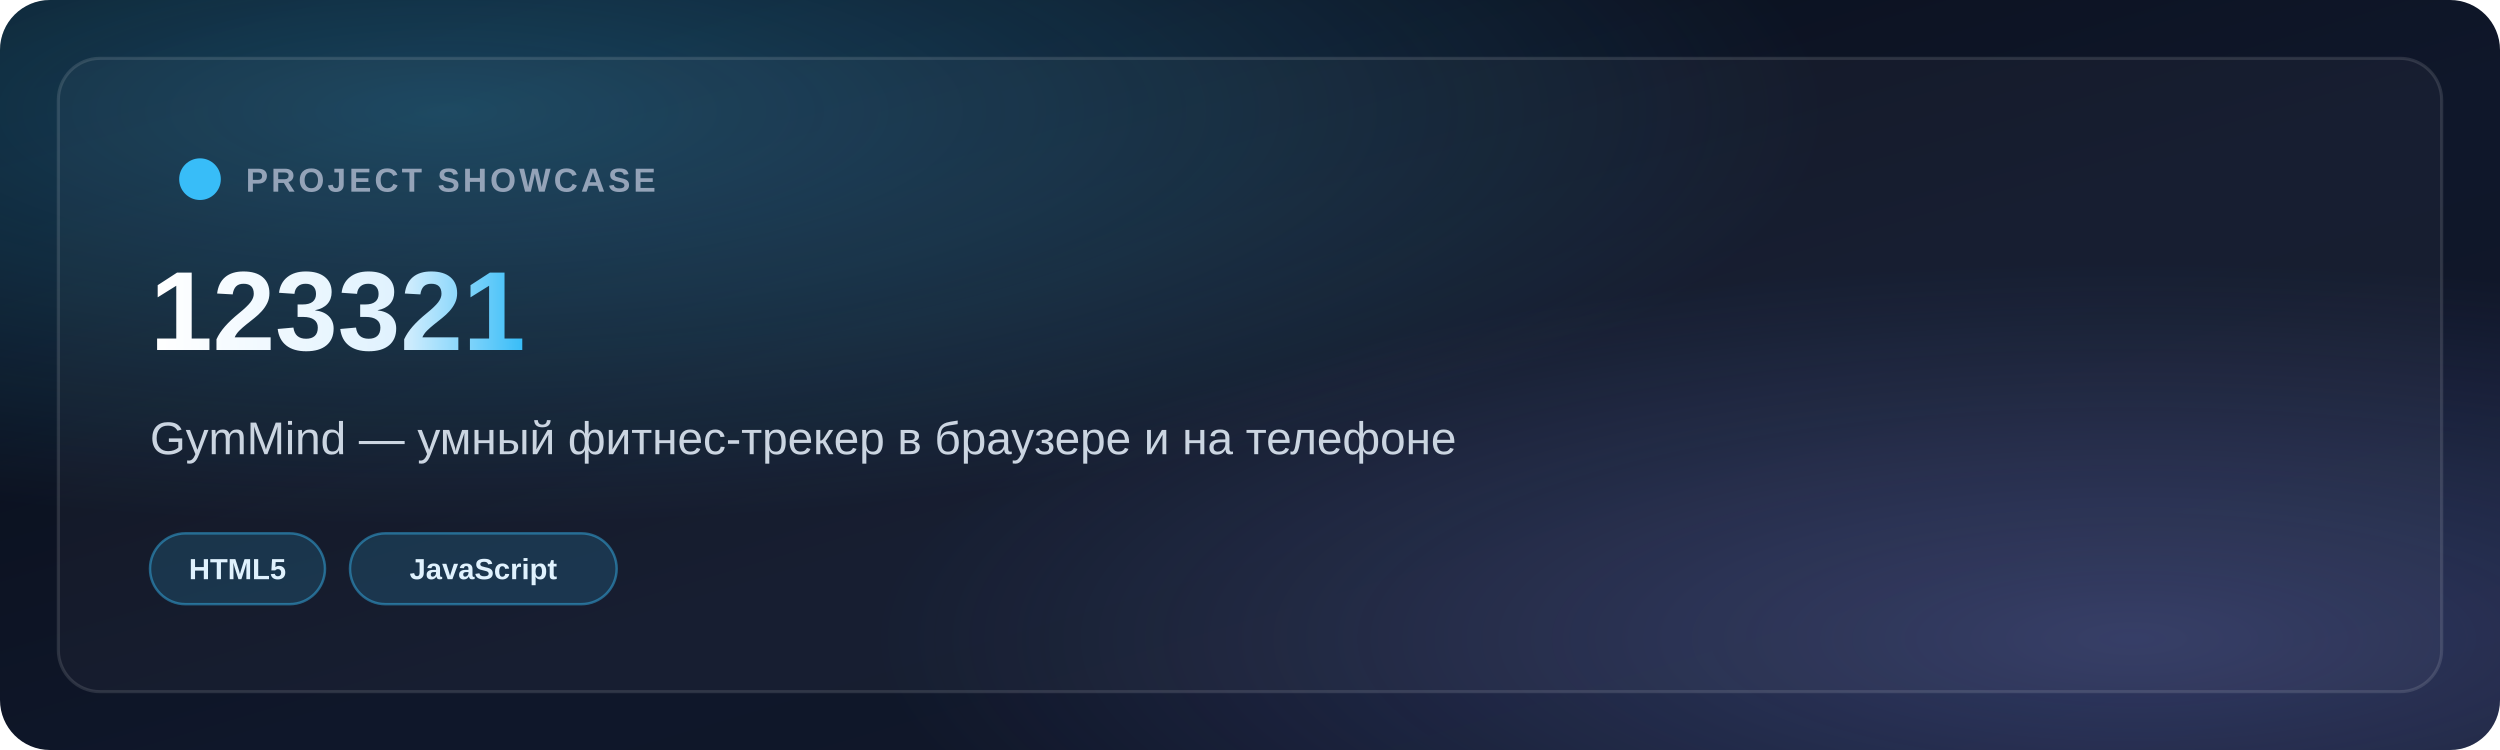
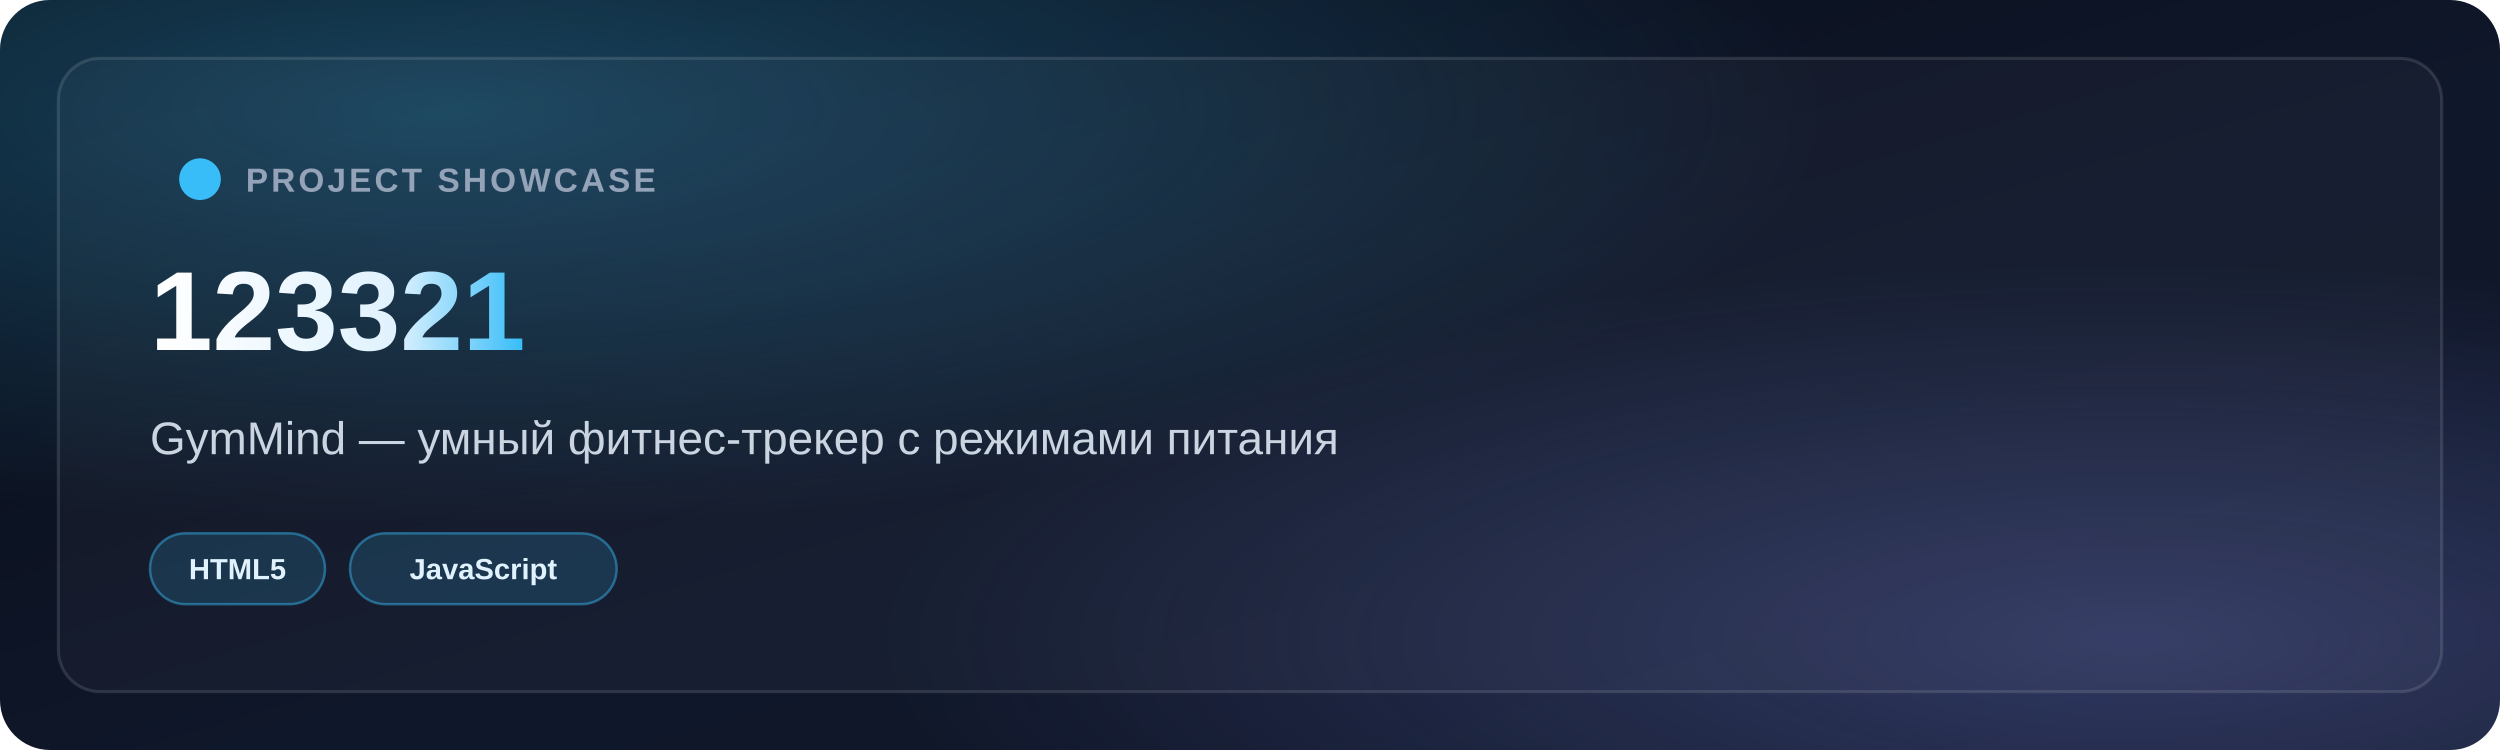
<svg xmlns="http://www.w3.org/2000/svg" width="1200" height="360" viewBox="0 0 1200 360">
  <defs>
    <linearGradient id="bg" x1="0" y1="0" x2="1" y2="1">
      <stop offset="0%" stop-color="#070b14" />
      <stop offset="55%" stop-color="#0f172a" />
      <stop offset="100%" stop-color="#111827" />
    </linearGradient>
    <radialGradient id="glow1" cx="18%" cy="15%" r="55%">
      <stop offset="0%" stop-color="#38bdf8" stop-opacity="0.30" />
      <stop offset="100%" stop-color="#38bdf8" stop-opacity="0" />
    </radialGradient>
    <radialGradient id="glow2" cx="85%" cy="85%" r="50%">
      <stop offset="0%" stop-color="#818cf8" stop-opacity="0.28" />
      <stop offset="100%" stop-color="#818cf8" stop-opacity="0" />
    </radialGradient>
    <linearGradient id="titleGrad" x1="0" y1="0" x2="1" y2="0">
      <stop offset="0%" stop-color="#ffffff" />
      <stop offset="65%" stop-color="#e0f2fe" />
      <stop offset="100%" stop-color="#38bdf8" />
    </linearGradient>
  </defs>
  <rect width="1200" height="360" rx="24" fill="url(#bg)" />
  <rect width="1200" height="360" rx="24" fill="url(#glow1)" />
  <rect width="1200" height="360" rx="24" fill="url(#glow2)" />
  <rect x="28" y="28" width="1144" height="304" rx="20" fill="rgba(255,255,255,0.035)" stroke="rgba(255,255,255,0.12)" stroke-width="1.5" />
  <circle cx="96" cy="86" r="10" fill="#38bdf8" />
  <text x="118" y="92" fill="#94a3b8" font-family="Segoe UI, Arial, sans-serif" font-size="16" font-weight="600" letter-spacing="1.5">PROJECT SHOWCASE</text>
  <text x="72" y="168" fill="url(#titleGrad)" font-family="Segoe UI, Arial, sans-serif" font-size="54" font-weight="800">123321</text>
-   <text x="72" y="218" fill="#cbd5e1" font-family="Segoe UI, Arial, sans-serif" font-size="22" font-weight="400">GymMind — умный фитнес-трекер в браузере и на телефоне</text>
+   <text x="72" y="218" fill="#cbd5e1" font-family="Segoe UI, Arial, sans-serif" font-size="22" font-weight="400">GymMind — умный фитнес-трекер с режимами питания</text>
  <g transform="translate(72, 256)">
    <rect width="84" height="34" rx="17" fill="rgba(56,189,248,0.16)" stroke="rgba(56,189,248,0.45)" stroke-width="1.2" />
    <text x="42" y="22" text-anchor="middle" fill="#e0f2fe" font-family="Segoe UI, Arial, sans-serif" font-size="14" font-weight="600">HTML5</text>
  </g>
  <g transform="translate(168, 256)">
    <rect width="128" height="34" rx="17" fill="rgba(56,189,248,0.16)" stroke="rgba(56,189,248,0.45)" stroke-width="1.2" />
    <text x="64" y="22" text-anchor="middle" fill="#e0f2fe" font-family="Segoe UI, Arial, sans-serif" font-size="14" font-weight="600">JavaScript</text>
  </g>
</svg>
